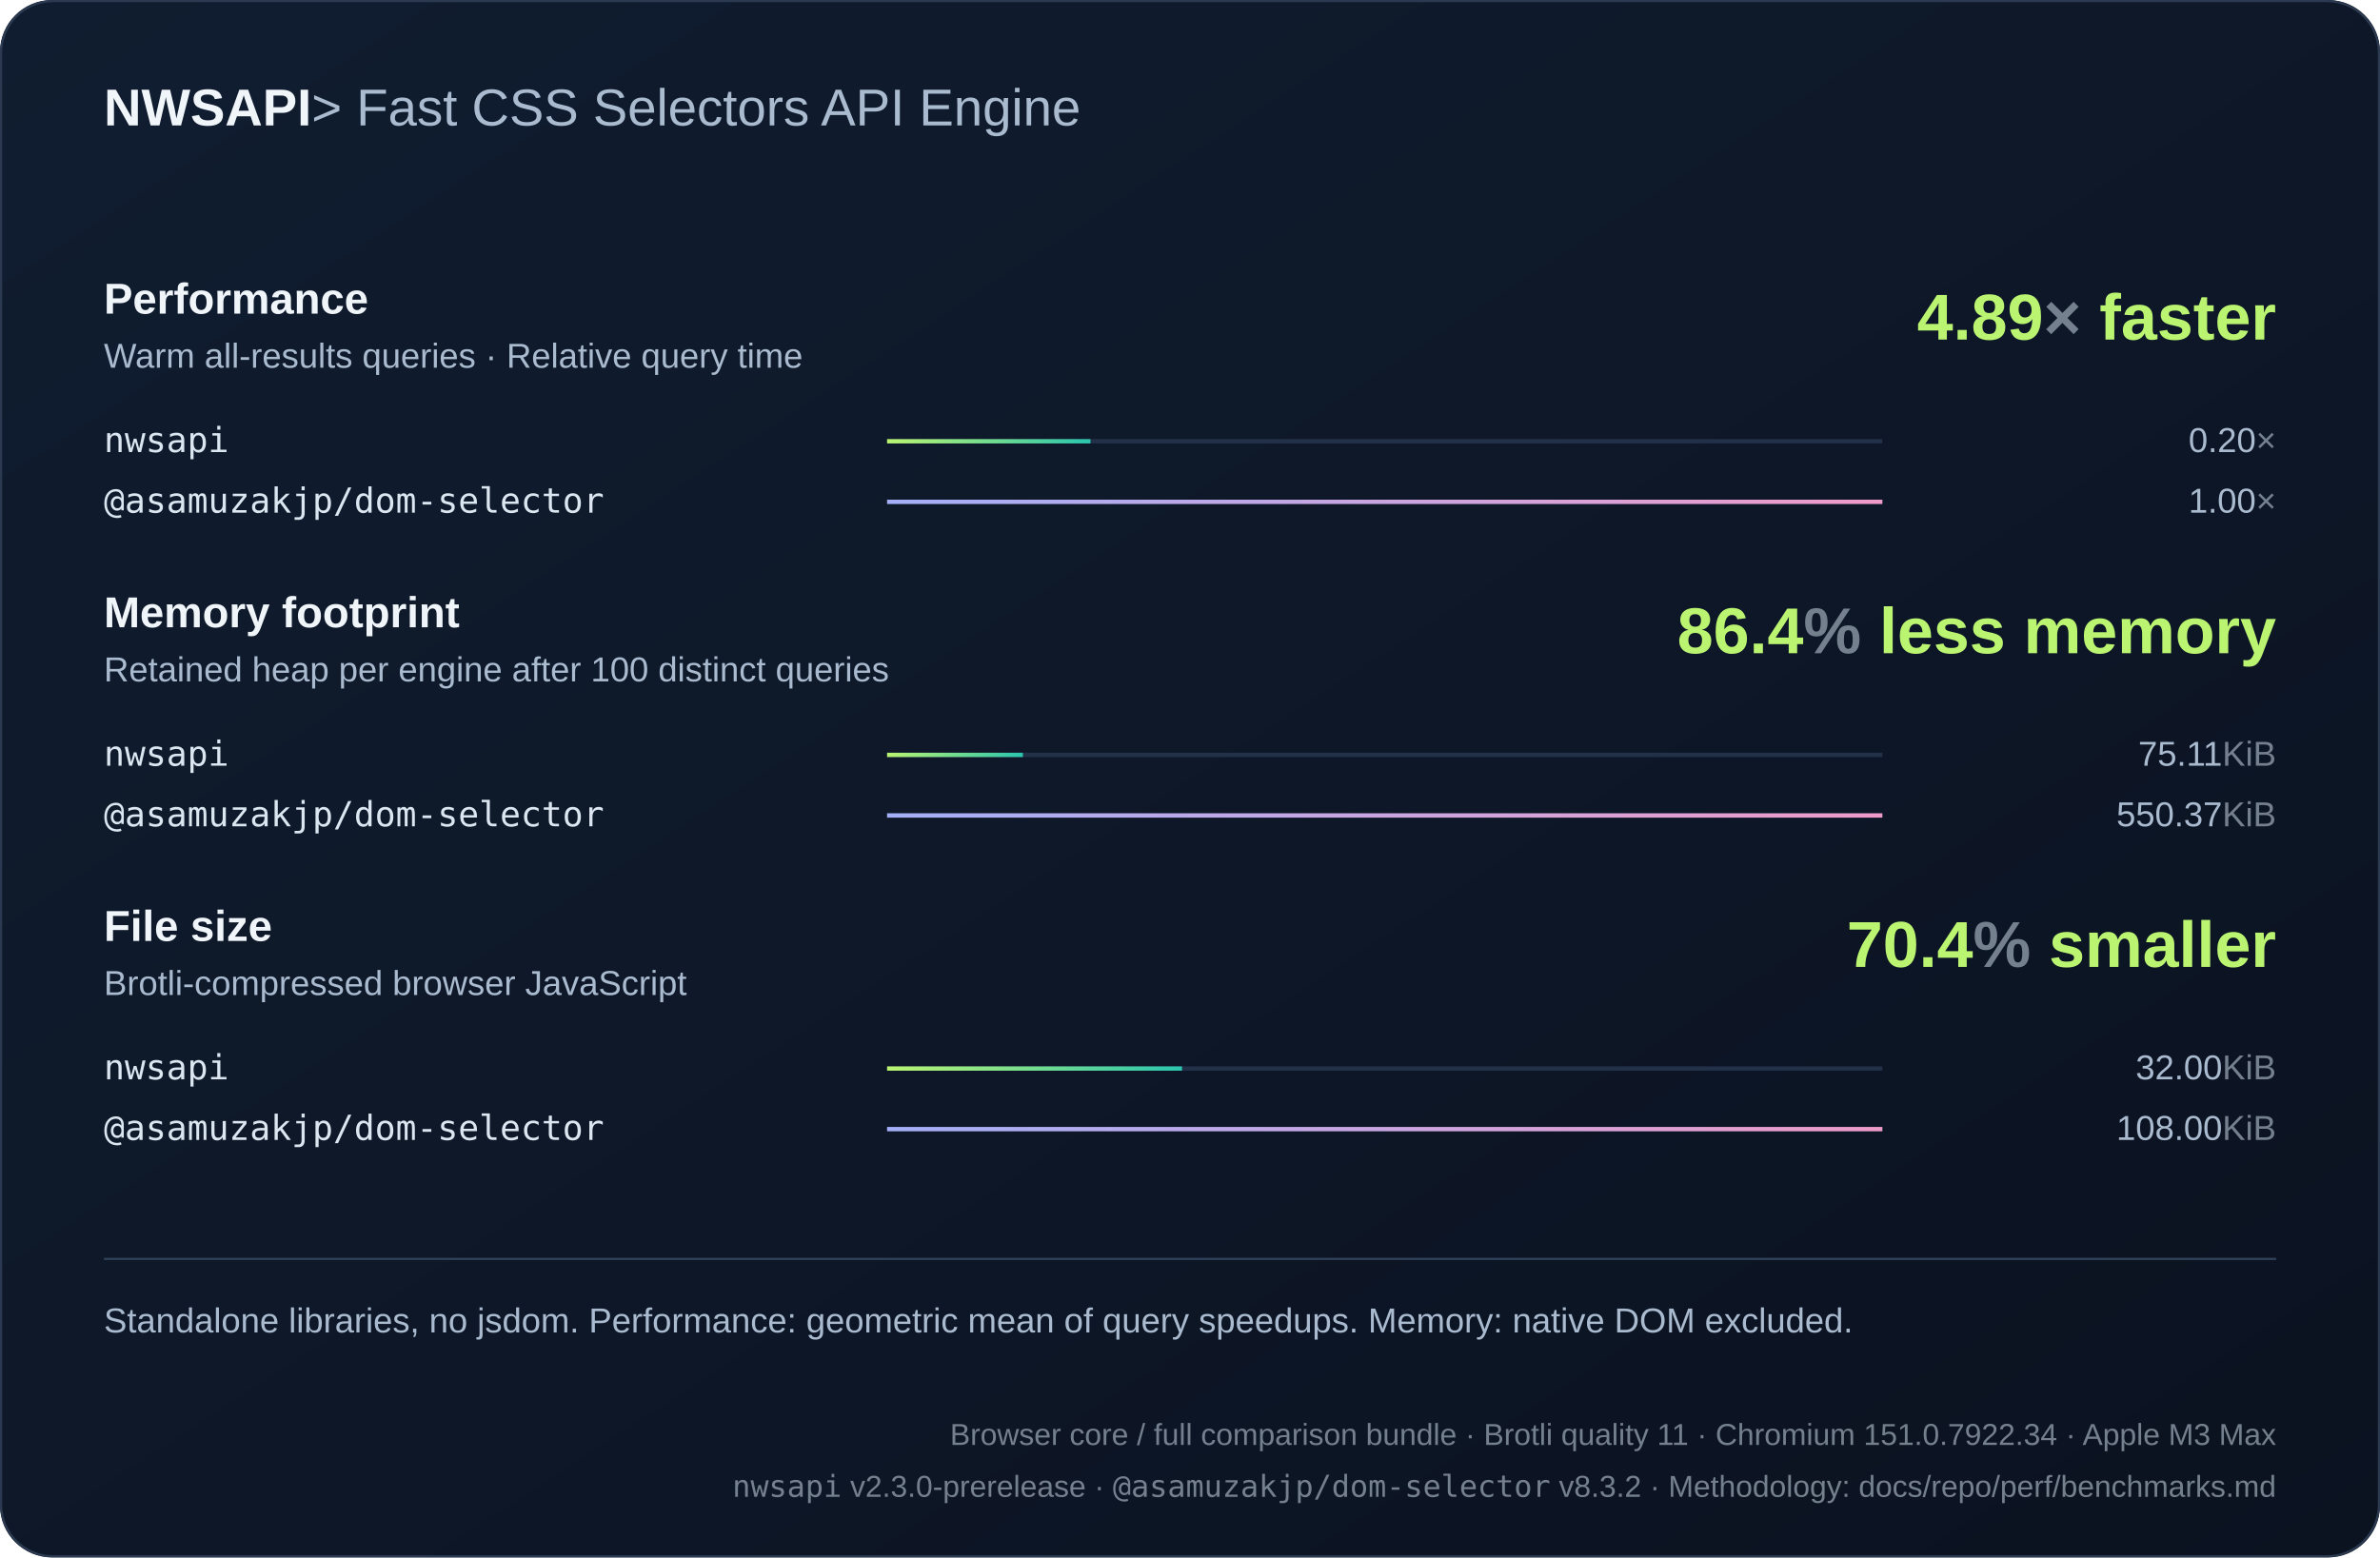
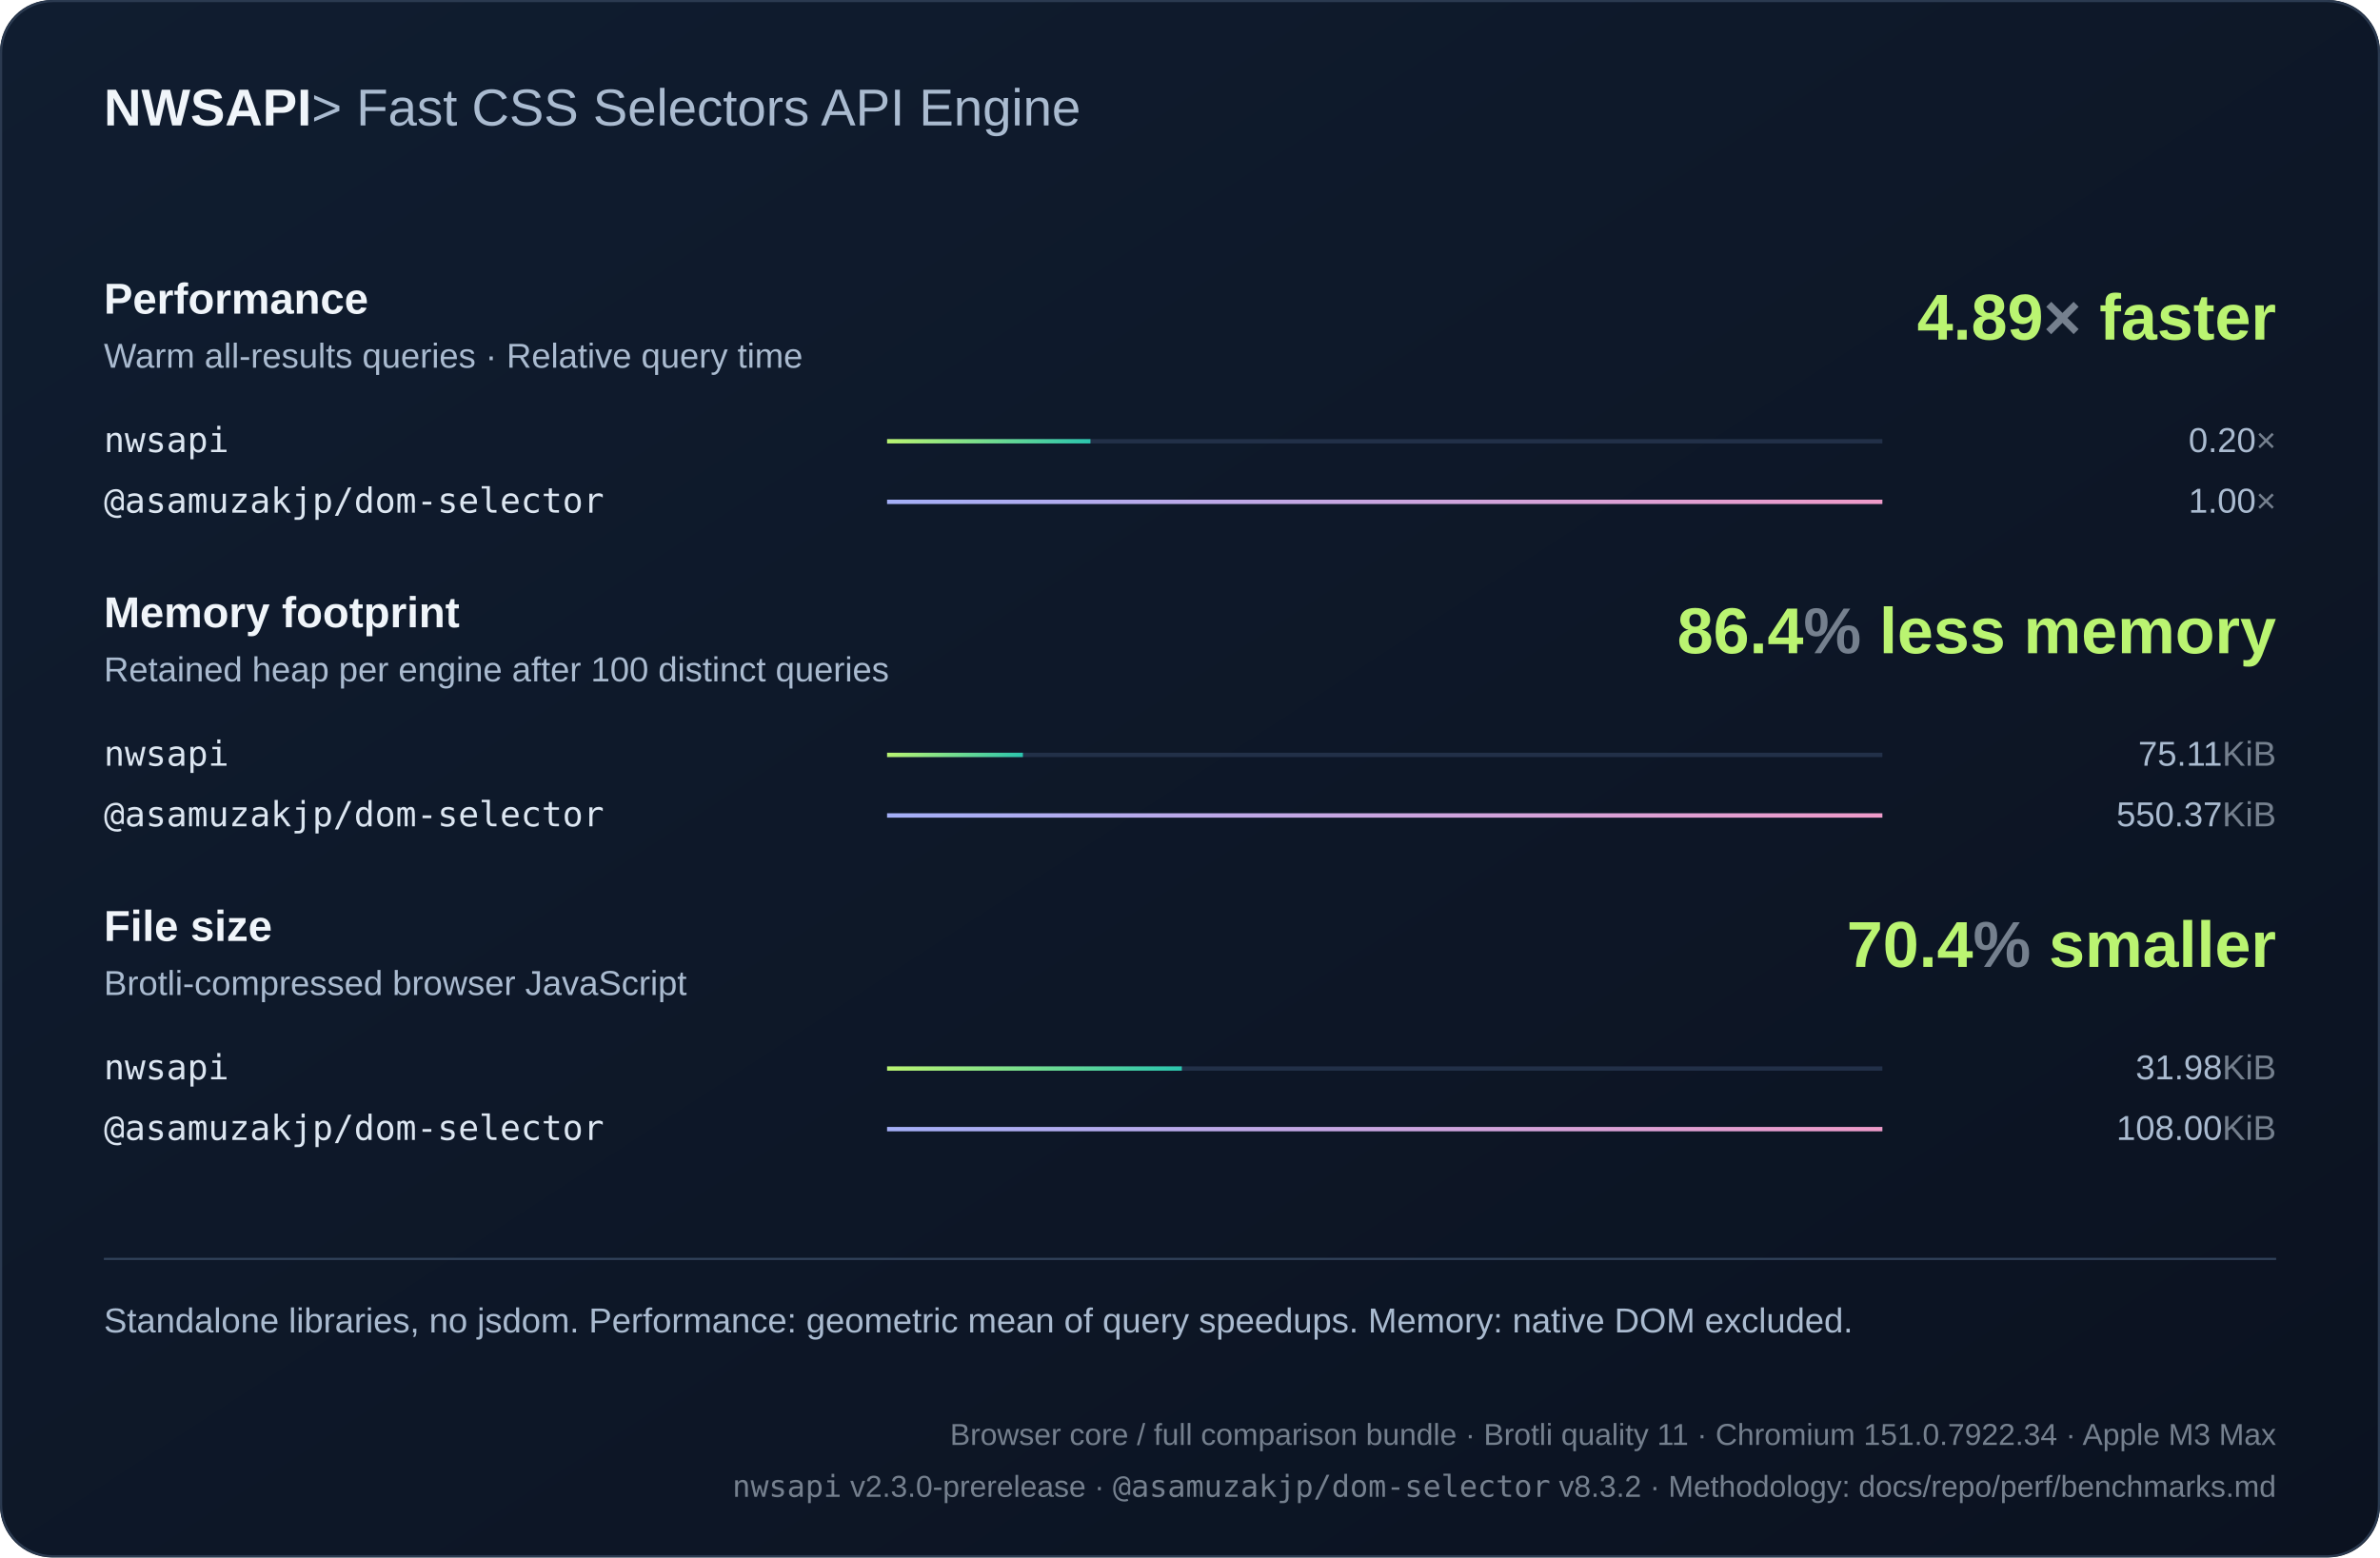
<svg xmlns="http://www.w3.org/2000/svg" width="1100" height="720" viewBox="0 0 1100 720" role="img">
  <defs>
    <linearGradient id="bg" x2="1" y2="1">
      <stop stop-color="#101d30" />
      <stop offset="1" stop-color="#0b1220" />
    </linearGradient>
    <linearGradient id="series0">
      <stop stop-color="#baf471" />
      <stop offset="1" stop-color="#2bc5ae" />
    </linearGradient>
    <linearGradient id="series1">
      <stop stop-color="#a4aff7" />
      <stop offset="1" stop-color="#ef9bc9" />
    </linearGradient>
    <linearGradient id="series2">
      <stop stop-color="#80d7ff" />
      <stop offset="1" stop-color="#739be8" />
    </linearGradient>
  </defs>
  <style>text{font-family:Arial,Helvetica,sans-serif;fill:#f0f5fa}
.muted{fill:#aabbd0;font:16px Arial,Helvetica,sans-serif}
.code{font:18px Consolas,Menlo,monospace;fill:#dce6f1}
.note .code{font:16px Consolas,Menlo,monospace}
.metadata,.metadata .code{fill:#75808e;font-size:14px}
.chart-title{font-size:24px;font-weight:700}
.unit{fill:#75808e}
.package{font-family:Consolas,Menlo,monospace}
.comparison{font-size:14px;font-variant-numeric:tabular-nums}
.tick{fill:#aabbd0;font-size:12px}
.time{fill:#aabbd0;font-size:13px;font-variant-numeric:tabular-nums}
.tagline{fill:#aabbd0;font-weight:400}.metric-title{font-size:20px;font-weight:700}.engine{font-size:16px}.headline{font-size:30px;font-weight:700;fill:#baf471}</style>
  <rect width="1100" height="720" rx="24" fill="url(#bg)" />
  <rect x=".5" y=".5" width="1099" height="719" rx="24" fill="none" stroke="#2b3a50" />
  <text x="48" y="58" class="chart-title">NWSAPI<tspan class="tagline"> &gt; Fast CSS Selectors API Engine</tspan>
  </text>
  <text x="48" y="145" class="metric-title">Performance</text>
  <text x="48" y="170" class="muted">Warm all-results queries · Relative query time</text>
  <text x="1052" y="157" text-anchor="end" class="headline">4.89<tspan class="unit">×</tspan> faster</text>
  <g>
    <text x="48" y="209" class="code engine">nwsapi</text>
    <path d="M410 204h460" stroke="#223048" stroke-width="2" />
    <rect x="410" y="203" width="93.99" height="2" fill="url(#series0)" />
    <text x="1052" y="209" text-anchor="end" class="muted">0.20<tspan class="unit">×</tspan>
    </text>
  </g>
  <g>
    <text x="48" y="237" class="code engine">@asamuzakjp/dom-selector</text>
    <path d="M410 232h460" stroke="#223048" stroke-width="2" />
    <rect x="410" y="231" width="460" height="2" fill="url(#series1)" />
    <text x="1052" y="237" text-anchor="end" class="muted">1.00<tspan class="unit">×</tspan>
    </text>
  </g>
  <text x="48" y="290" class="metric-title">Memory footprint</text>
  <text x="48" y="315" class="muted">Retained heap per engine after 100 distinct queries</text>
  <text x="1052" y="302" text-anchor="end" class="headline">86.4<tspan class="unit">%</tspan> less memory</text>
  <g>
    <text x="48" y="354" class="code engine">nwsapi</text>
    <path d="M410 349h460" stroke="#223048" stroke-width="2" />
    <rect x="410" y="348" width="62.775" height="2" fill="url(#series0)" />
    <text x="1052" y="354" text-anchor="end" class="muted">75.11<tspan class="unit">KiB</tspan>
    </text>
  </g>
  <g>
    <text x="48" y="382" class="code engine">@asamuzakjp/dom-selector</text>
    <path d="M410 377h460" stroke="#223048" stroke-width="2" />
    <rect x="410" y="376" width="460" height="2" fill="url(#series1)" />
    <text x="1052" y="382" text-anchor="end" class="muted">550.37<tspan class="unit">KiB</tspan>
    </text>
  </g>
  <text x="48" y="435" class="metric-title">File size</text>
  <text x="48" y="460" class="muted">Brotli-compressed browser JavaScript</text>
  <text x="1052" y="447" text-anchor="end" class="headline">70.4<tspan class="unit">%</tspan> smaller</text>
  <g>
    <text x="48" y="499" class="code engine">nwsapi</text>
    <path d="M410 494h460" stroke="#223048" stroke-width="2" />
-     <rect x="410" y="493" width="136.308" height="2" fill="url(#series0)" />
-     <text x="1052" y="499" text-anchor="end" class="muted">32.00<tspan class="unit">KiB</tspan>
+     <rect x="410" y="493" width="136.22" height="2" fill="url(#series0)" />
+     <text x="1052" y="499" text-anchor="end" class="muted">31.98<tspan class="unit">KiB</tspan>
    </text>
  </g>
  <g>
    <text x="48" y="527" class="code engine">@asamuzakjp/dom-selector</text>
    <path d="M410 522h460" stroke="#223048" stroke-width="2" />
    <rect x="410" y="521" width="460" height="2" fill="url(#series1)" />
    <text x="1052" y="527" text-anchor="end" class="muted">108.00<tspan class="unit">KiB</tspan>
    </text>
  </g>
  <path d="M48 582h1004" stroke="#304159" />
  <text x="48" y="616" class="muted note">Standalone libraries, no jsdom. Performance: geometric mean of query speedups. Memory: native DOM excluded.</text>
  <text x="1052" y="668" text-anchor="end" class="muted note metadata">Browser core / full comparison bundle · Brotli quality 11 · Chromium 151.0.7922.34 · Apple M3 Max</text>
  <text x="1052" y="692" text-anchor="end" class="muted note metadata">
    <tspan class="package">nwsapi</tspan> v2.3.0-prerelease · <tspan class="package">@asamuzakjp/dom-selector</tspan> v8.3.2 · Methodology: docs/repo/perf/benchmarks.md</text>
</svg>
